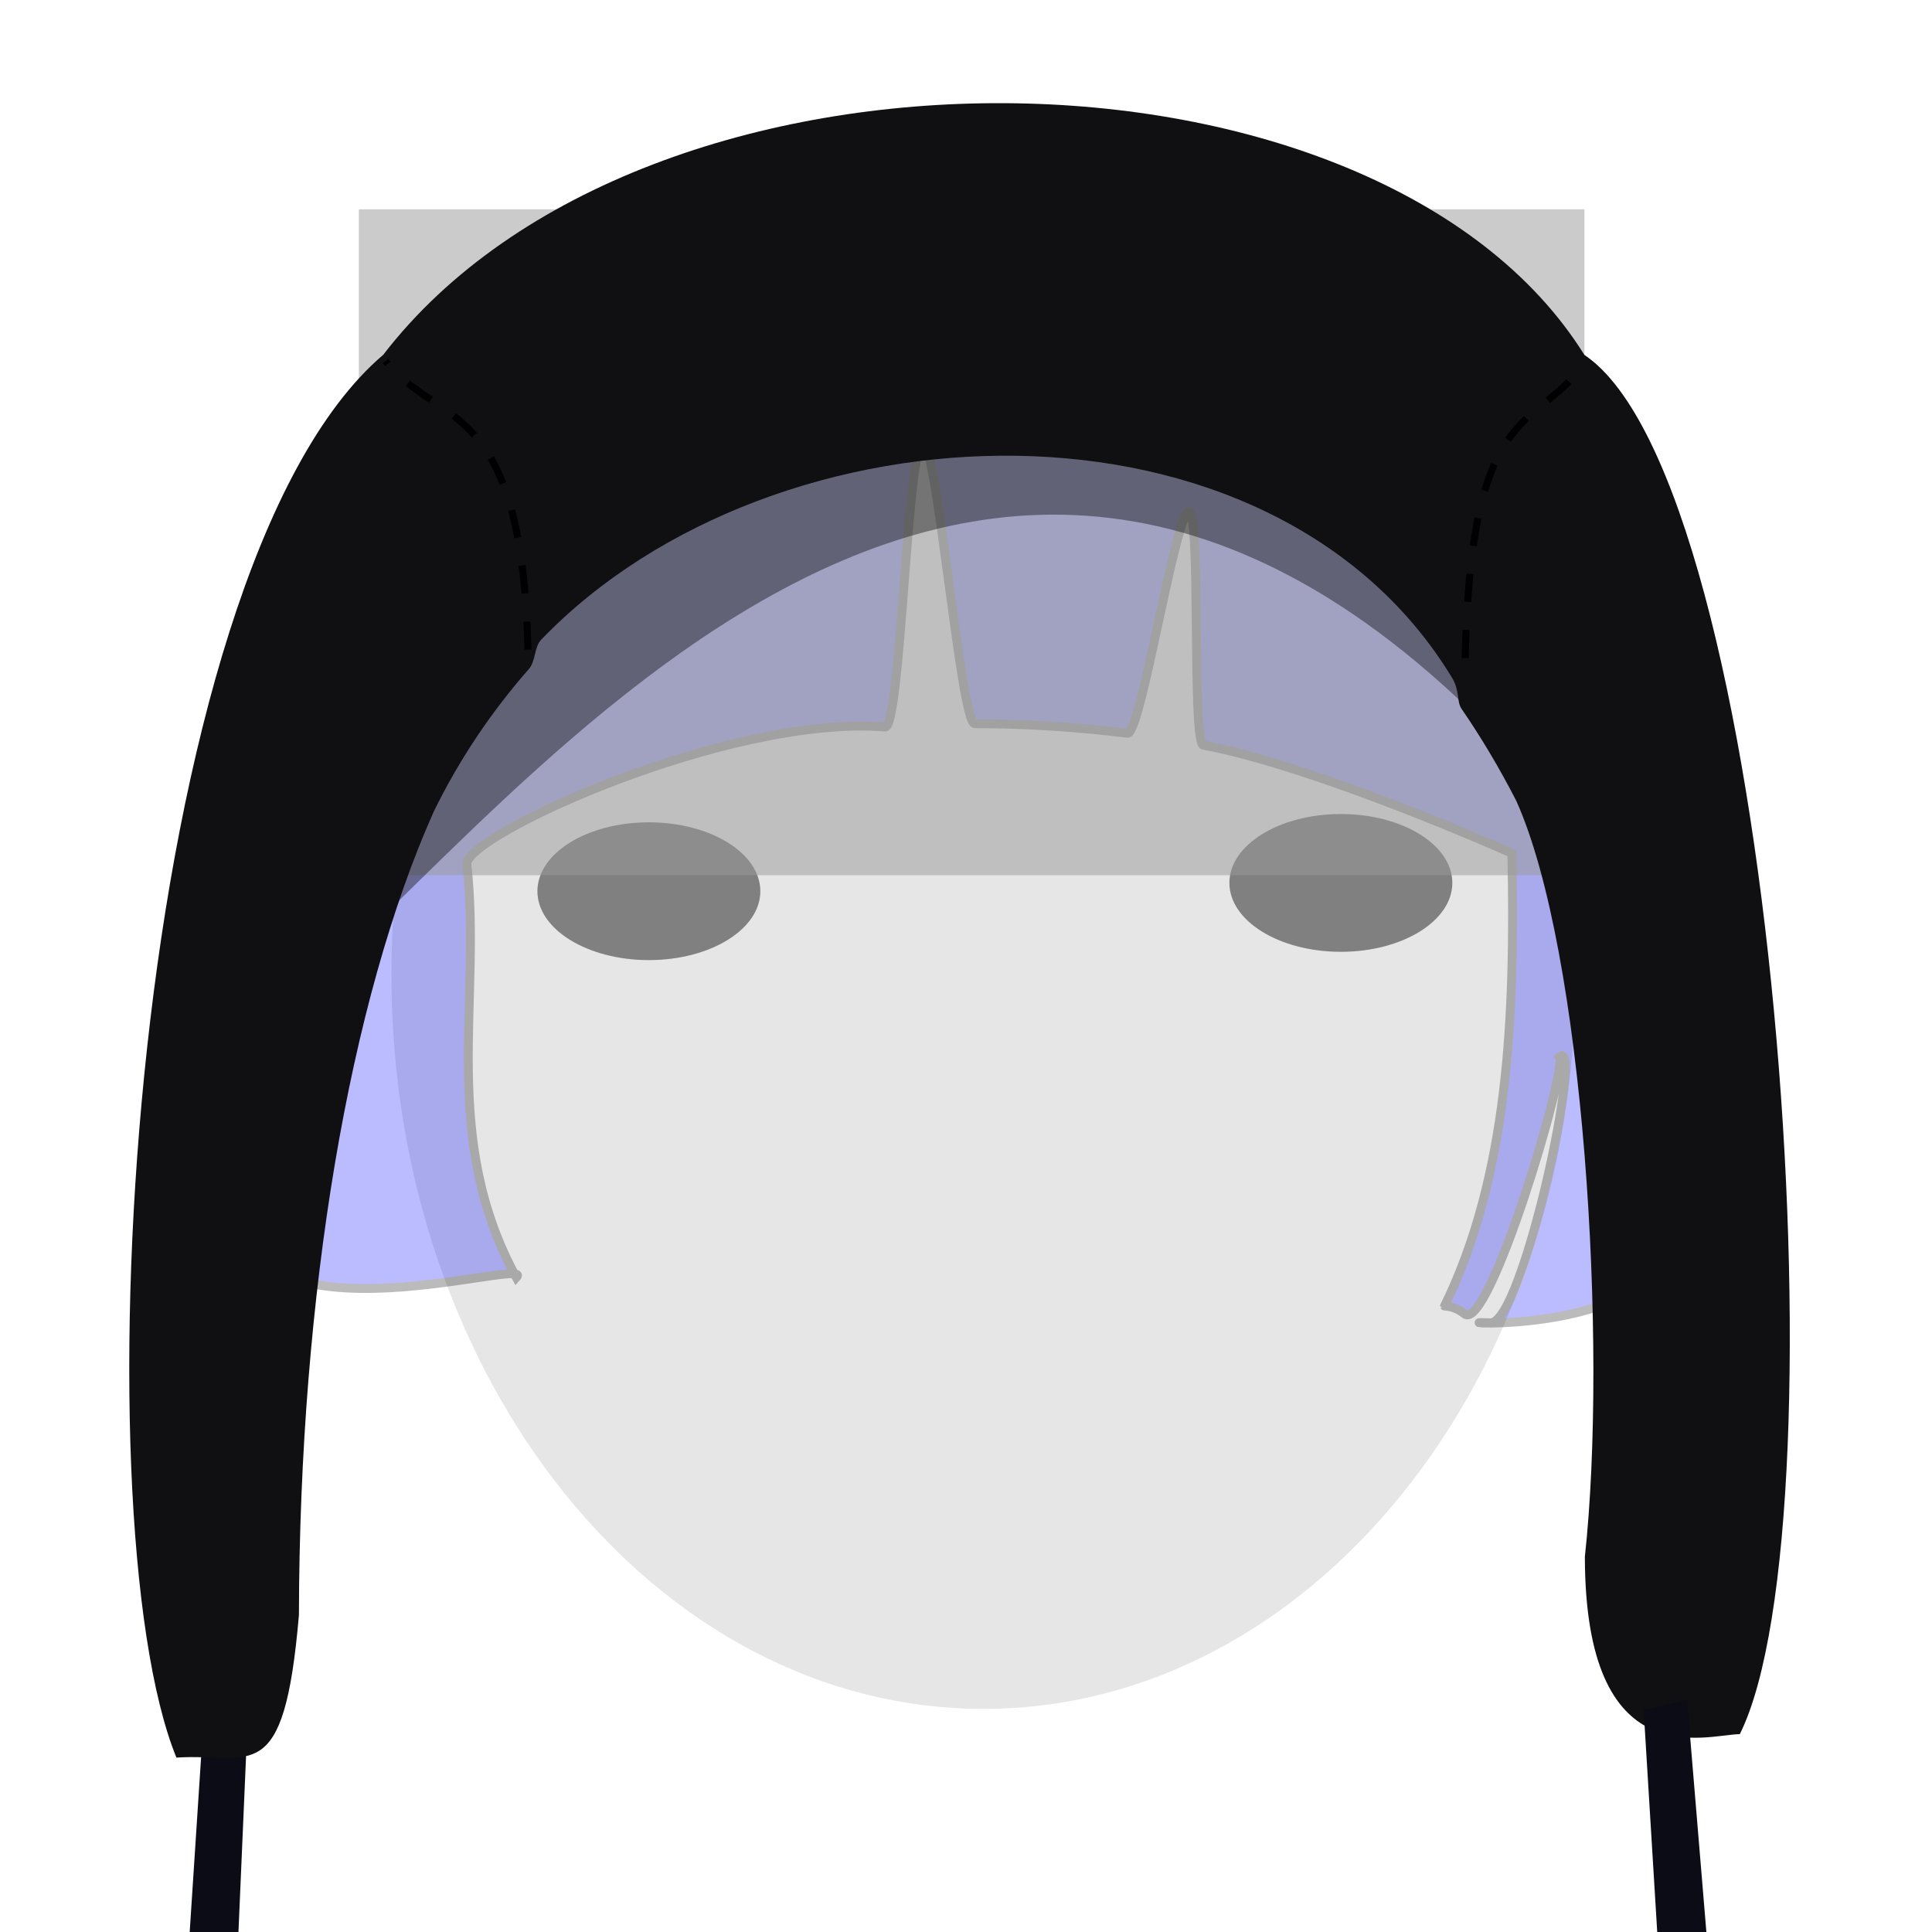
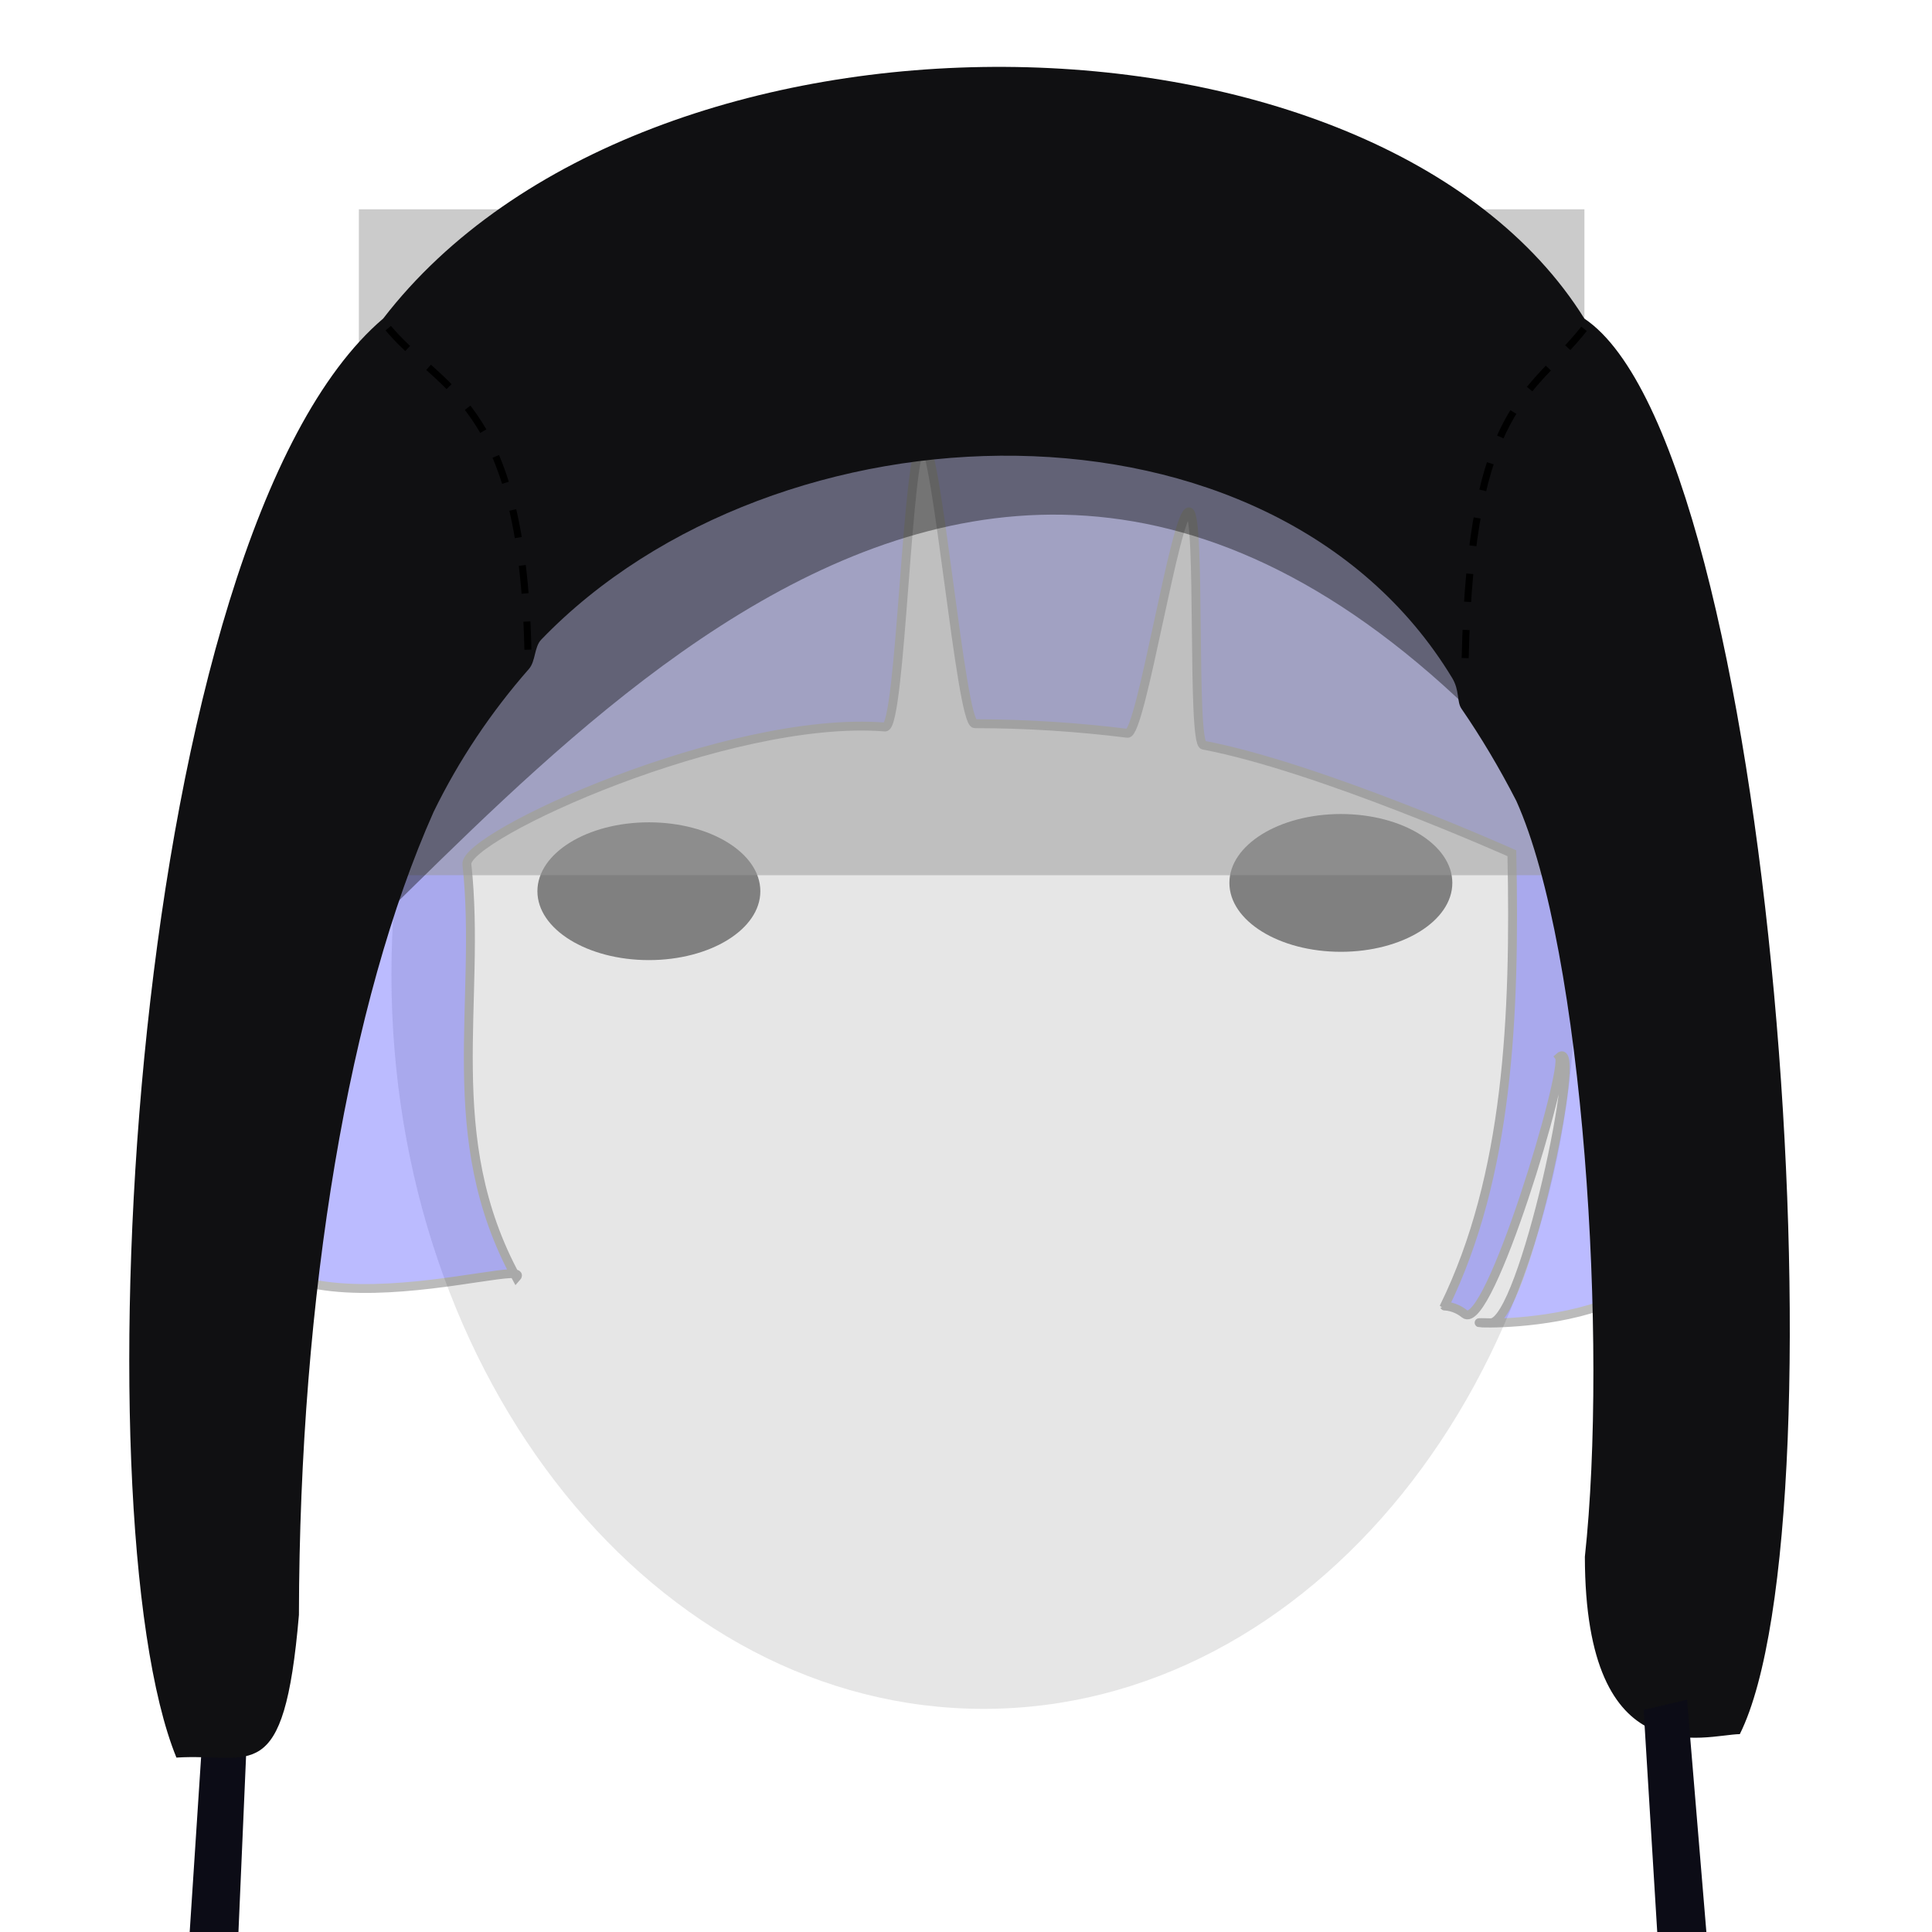
- <svg xmlns="http://www.w3.org/2000/svg" id="svg707" version="1.1" viewBox="0 0 210 210" height="210mm" width="210mm">
+ <svg xmlns="http://www.w3.org/2000/svg" width="210mm" height="210mm" viewBox="0 0 210 210" version="1.1" id="svg707">
  <style id="style261">
     .hair_color {
         fill: blue !important;
     }
     .hair_color_outline {
         stroke: black !important;
     }
     </style>
  <defs id="defs701" />
-   <g style="display:inline;opacity:0.997" id="layer7">
-     <ellipse ry="79.833" rx="64.36" cy="105.914" cx="106.908" id="path10811" style="fill:#e6e6e6;stroke-width:0.265" />
-     <ellipse ry="7.488" rx="12.116" cy="96.871" cx="70.53" id="path10813" style="fill:#808080;stroke-width:0.265" />
-     <ellipse ry="7.488" rx="12.116" cy="95.969" cx="145.746" id="path10813-1" style="display:inline;fill:#808080;stroke-width:0.265" />
-     <path id="path10860" d="m 25.642,128.068 c -3,20.281 33.001,8.053 30.484,10.799 C 47.751,123.542 52.387,108.905 50.748,93.937 50.44,90.866 79.146,77.657 96.204,79.023 c 1.729,0.138 2.379,-30.85 4.119,-30.91 1.512,-0.052 4.113,30.547 5.629,30.549 5.564,0.004 11.134,0.362 16.602,1.044 1.465,0.183 5.248,-24.3 6.696,-24.071 1.301,0.205 0.269,25.117 1.554,25.359 12.485,2.348 33.53,11.749 33.53,11.749 0.375,17.82 -0.405,35.06 -7.317,49.217 0.005,0.015 1.071,-0.036 2.182,0.859 2.617,2.105 11.216,-26.64 10.294,-27.927 2.743,-2.504 -3.948,29.016 -7.474,28.89 -7.319,-0.262 19.745,2.256 21.118,-11.29 C 186.371,109.23 171.29,52.537 165.723,47.227 151.824,5.011 66.95,7.842 48.227,45.439 42.134,53.096 26.767,100.474 25.642,128.068 Z" style="display:inline;opacity:0.268;stroke-width:0.965;stroke-miterlimit:4;stroke-dasharray:none" class="hair_color hair_color_outline" />
-     <path d="M 39.198,95.11 C 39.093,92.787 39.045,88.642 39.824,87.526 50.542,12.374 161.042,-12.824 172.726,88.518 c 0.393,1.844 -0.051,3.668 -0.08,5.503 -4.285,-1.953 -5.539,-4.519 -6.275,-8.225 C 164.02,73.97 154.577,50.159 145.03,44.463 135.998,39.074 90.754,35.096 63.907,49.173 53.497,54.631 54.463,73.355 47.529,84.799 43.832,90.233 42.665,96.375 39.198,95.11 Z" class="hair_color" id="path240" style="display:inline;opacity:0.268" />
+   <g id="layer7" style="display:inline;opacity:0.997">
+     <ellipse style="fill:#e6e6e6;stroke-width:0.265" id="path10811" cx="106.908" cy="105.914" rx="64.36" ry="79.833" />
+     <ellipse style="fill:#808080;stroke-width:0.265" id="path10813" cx="70.53" cy="96.871" rx="12.116" ry="7.488" />
+     <ellipse style="display:inline;fill:#808080;stroke-width:0.265" id="path10813-1" cx="145.746" cy="95.969" rx="12.116" ry="7.488" />
+     <path class="hair_color hair_color_outline" style="display:inline;opacity:0.268;stroke-width:0.965;stroke-miterlimit:4;stroke-dasharray:none" d="m 25.642,128.068 c -3,20.281 33.001,8.053 30.484,10.799 C 47.751,123.542 52.387,108.905 50.748,93.937 50.44,90.866 79.146,77.657 96.204,79.023 c 1.729,0.138 2.379,-30.85 4.119,-30.91 1.512,-0.052 4.113,30.547 5.629,30.549 5.564,0.004 11.134,0.362 16.602,1.044 1.465,0.183 5.248,-24.3 6.696,-24.071 1.301,0.205 0.269,25.117 1.554,25.359 12.485,2.348 33.53,11.749 33.53,11.749 0.375,17.82 -0.405,35.06 -7.317,49.217 0.005,0.015 1.071,-0.036 2.182,0.859 2.617,2.105 11.216,-26.64 10.294,-27.927 2.743,-2.504 -3.948,29.016 -7.474,28.89 -7.319,-0.262 19.745,2.256 21.118,-11.29 C 186.371,109.23 171.29,52.537 165.723,47.227 151.824,5.011 66.95,7.842 48.227,45.439 42.134,53.096 26.767,100.474 25.642,128.068 Z" id="path10860" />
+     <path style="display:inline;opacity:0.268" id="path240" class="hair_color" d="M 39.198,95.11 C 39.093,92.787 39.045,88.642 39.824,87.526 50.542,12.374 161.042,-12.824 172.726,88.518 c 0.393,1.844 -0.051,3.668 -0.08,5.503 -4.285,-1.953 -5.539,-4.519 -6.275,-8.225 C 164.02,73.97 154.577,50.159 145.03,44.463 135.998,39.074 90.754,35.096 63.907,49.173 53.497,54.631 54.463,73.355 47.529,84.799 43.832,90.233 42.665,96.375 39.198,95.11 Z" />
  </g>
-   <g style="display:inline;opacity:0.51" id="guide">
-     <rect y="22.751" x="39.008" height="72.378" width="133.212" id="rect259" style="fill:#999999;fill-rule:evenodd;stroke-width:0.277" />
+   <g id="guide" style="display:inline;opacity:0.51">
+     <rect style="fill:#999999;fill-rule:evenodd;stroke-width:0.277" id="rect259" width="133.212" height="72.378" x="39.008" y="22.751" />
  </g>
-   <g style="display:inline;opacity:1" id="contents">
-     <path id="path4990" d="m 21.998,188.867 -4.994,76.502 6.545,-0.677 3.333,-76.933 z" style="fill:#0c0c16;fill-opacity:1;stroke:none;stroke-width:0.265px;stroke-linecap:butt;stroke-linejoin:miter;stroke-opacity:1" />
-     <path id="path4988" d="M 32.668,108.107 C 76.585,24.238 137.697,-37.166 175.516,95.256 113.365,12.311 61.411,82.395 32.668,108.107 Z" style="fill:#000000;fill-opacity:0.392;stroke:none;stroke-width:0.265px;stroke-linecap:butt;stroke-linejoin:miter;stroke-opacity:1" />
-     <path id="path2917" style="fill:#101012;fill-opacity:1;stroke:none;stroke-width:0.342px;stroke-linecap:butt;stroke-linejoin:miter;stroke-opacity:1" d="M 19.177,191.043 C 8.432,164.753 13.957,62.163 41.653,38.567 70.194,1.496 149.838,2.697 172.215,38.576 c 20.805,13.95 28.54,126.498 16.897,149.917 -3.714,0.047 -16.808,4.702 -16.844,-19.28 2.502,-23.056 -0.085,-65.775 -7.455,-82.167 -1.857,-3.613 -3.85,-6.948 -5.959,-10.014 -0.519,-0.755 -0.181,-1.971 -1.017,-3.351 -19.617,-32.368 -73.511,-30.618 -99.006,-4.157 -0.773,0.802 -0.6,2.346 -1.336,3.185 -4.091,4.66 -7.604,9.879 -10.367,15.547 -9.149,20.535 -14.568,52.297 -14.636,87.285 -1.626,19.056 -5.193,14.971 -13.314,15.502 z" />
-     <path style="display:inline;opacity:1;fill:#0c0c16;fill-opacity:1;stroke:none;stroke-width:0.265px;stroke-linecap:butt;stroke-linejoin:miter;stroke-opacity:1" d="m 178.657,185.858 4.679,76.502 6.442,-0.677 -6.405,-76.933 z" id="path4990-9" />
-     <path style="fill:none;stroke:#000000;stroke-width:0.765;stroke-linecap:butt;stroke-linejoin:miter;stroke-miterlimit:4;stroke-dasharray:3.06, 3.06;stroke-dashoffset:0;stroke-opacity:1" d="M 57.382,70.617 C 56.752,43.022 47.661,46.504 41.899,39.24" id="path5687" />
-     <path id="path5687-0" d="m 159.26,71.53 c 0.63,-27.595 7.157,-24.58 12.918,-31.844" style="display:inline;opacity:1;fill:none;stroke:#000000;stroke-width:0.765;stroke-linecap:butt;stroke-linejoin:miter;stroke-miterlimit:4;stroke-dasharray:3.06, 3.06;stroke-dashoffset:0;stroke-opacity:1" />
+   <g id="contents" style="display:inline;opacity:1">
+     <path style="fill:#0c0c16;fill-opacity:1;stroke:none;stroke-width:0.265px;stroke-linecap:butt;stroke-linejoin:miter;stroke-opacity:1" d="m 21.998,188.867 -4.994,76.502 6.545,-0.677 3.333,-76.933 z" id="path4990" />
+     <path style="fill:#000000;fill-opacity:0.392;stroke:none;stroke-width:0.265px;stroke-linecap:butt;stroke-linejoin:miter;stroke-opacity:1" d="M 32.668,108.107 C 76.585,24.238 137.697,-37.166 175.516,95.256 113.365,12.311 61.411,82.395 32.668,108.107 Z" id="path4988" />
+     <path d="M 19.177,191.043 C 8.432,164.753 13.957,58.219 41.653,34.623 70.194,-2.449 149.838,-1.247 172.215,34.631 c 20.805,13.95 28.54,130.442 16.897,153.861 -3.714,0.047 -16.808,4.702 -16.844,-19.28 2.502,-23.056 -0.085,-65.775 -7.455,-82.167 -1.857,-3.613 -3.85,-6.948 -5.959,-10.014 -0.519,-0.755 -0.181,-1.971 -1.017,-3.351 -19.617,-32.368 -73.511,-30.618 -99.006,-4.157 -0.773,0.802 -0.6,2.346 -1.336,3.185 -4.091,4.66 -7.604,9.879 -10.367,15.547 -9.149,20.535 -14.568,52.297 -14.636,87.285 -1.626,19.056 -5.193,14.971 -13.314,15.502 z" style="fill:#101012;fill-opacity:1;stroke:none;stroke-width:0.342px;stroke-linecap:butt;stroke-linejoin:miter;stroke-opacity:1" id="path2917" />
+     <path id="path4990-9" d="m 178.657,185.858 4.679,76.502 6.442,-0.677 -6.405,-76.933 z" style="display:inline;opacity:1;fill:#0c0c16;fill-opacity:1;stroke:none;stroke-width:0.265px;stroke-linecap:butt;stroke-linejoin:miter;stroke-opacity:1" />
+     <path id="path5687" d="M 57.382,70.617 C 56.752,43.022 47.661,42.559 41.899,35.296" style="fill:none;stroke:#000000;stroke-width:0.765;stroke-linecap:butt;stroke-linejoin:miter;stroke-miterlimit:4;stroke-dasharray:3.06, 3.06;stroke-dashoffset:0;stroke-opacity:1" />
+     <path style="display:inline;opacity:1;fill:none;stroke:#000000;stroke-width:0.765;stroke-linecap:butt;stroke-linejoin:miter;stroke-miterlimit:4;stroke-dasharray:3.06, 3.06;stroke-dashoffset:0;stroke-opacity:1" d="m 159.26,71.53 c 0.63,-27.595 7.157,-28.525 12.918,-35.788" id="path5687-0" />
  </g>
</svg>
